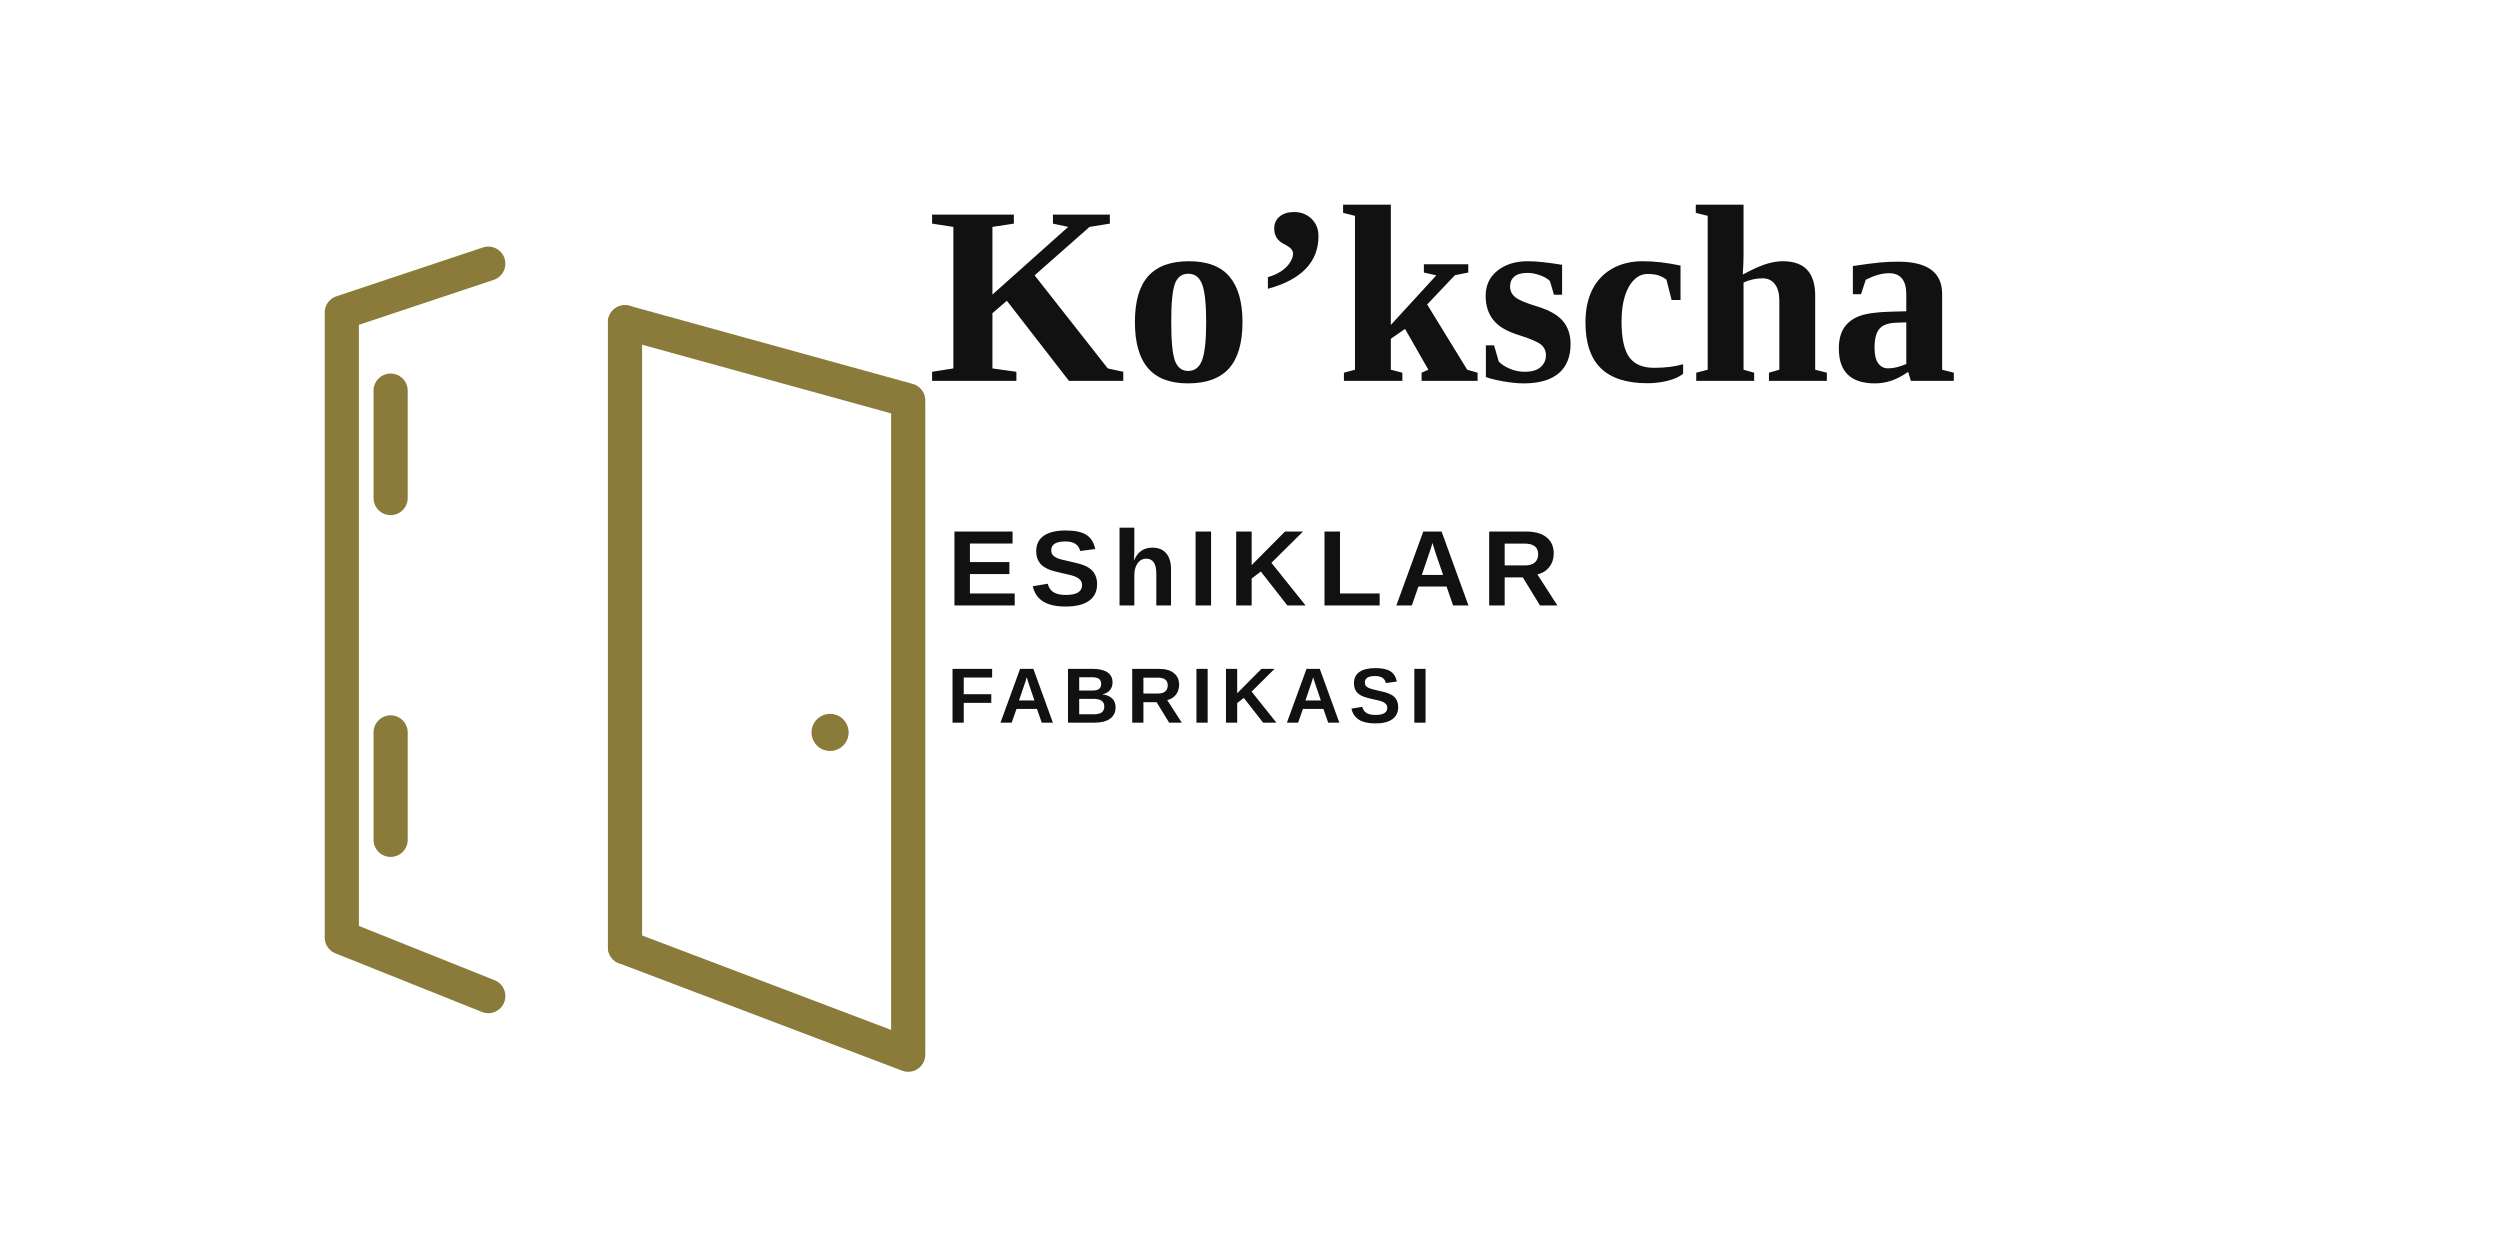
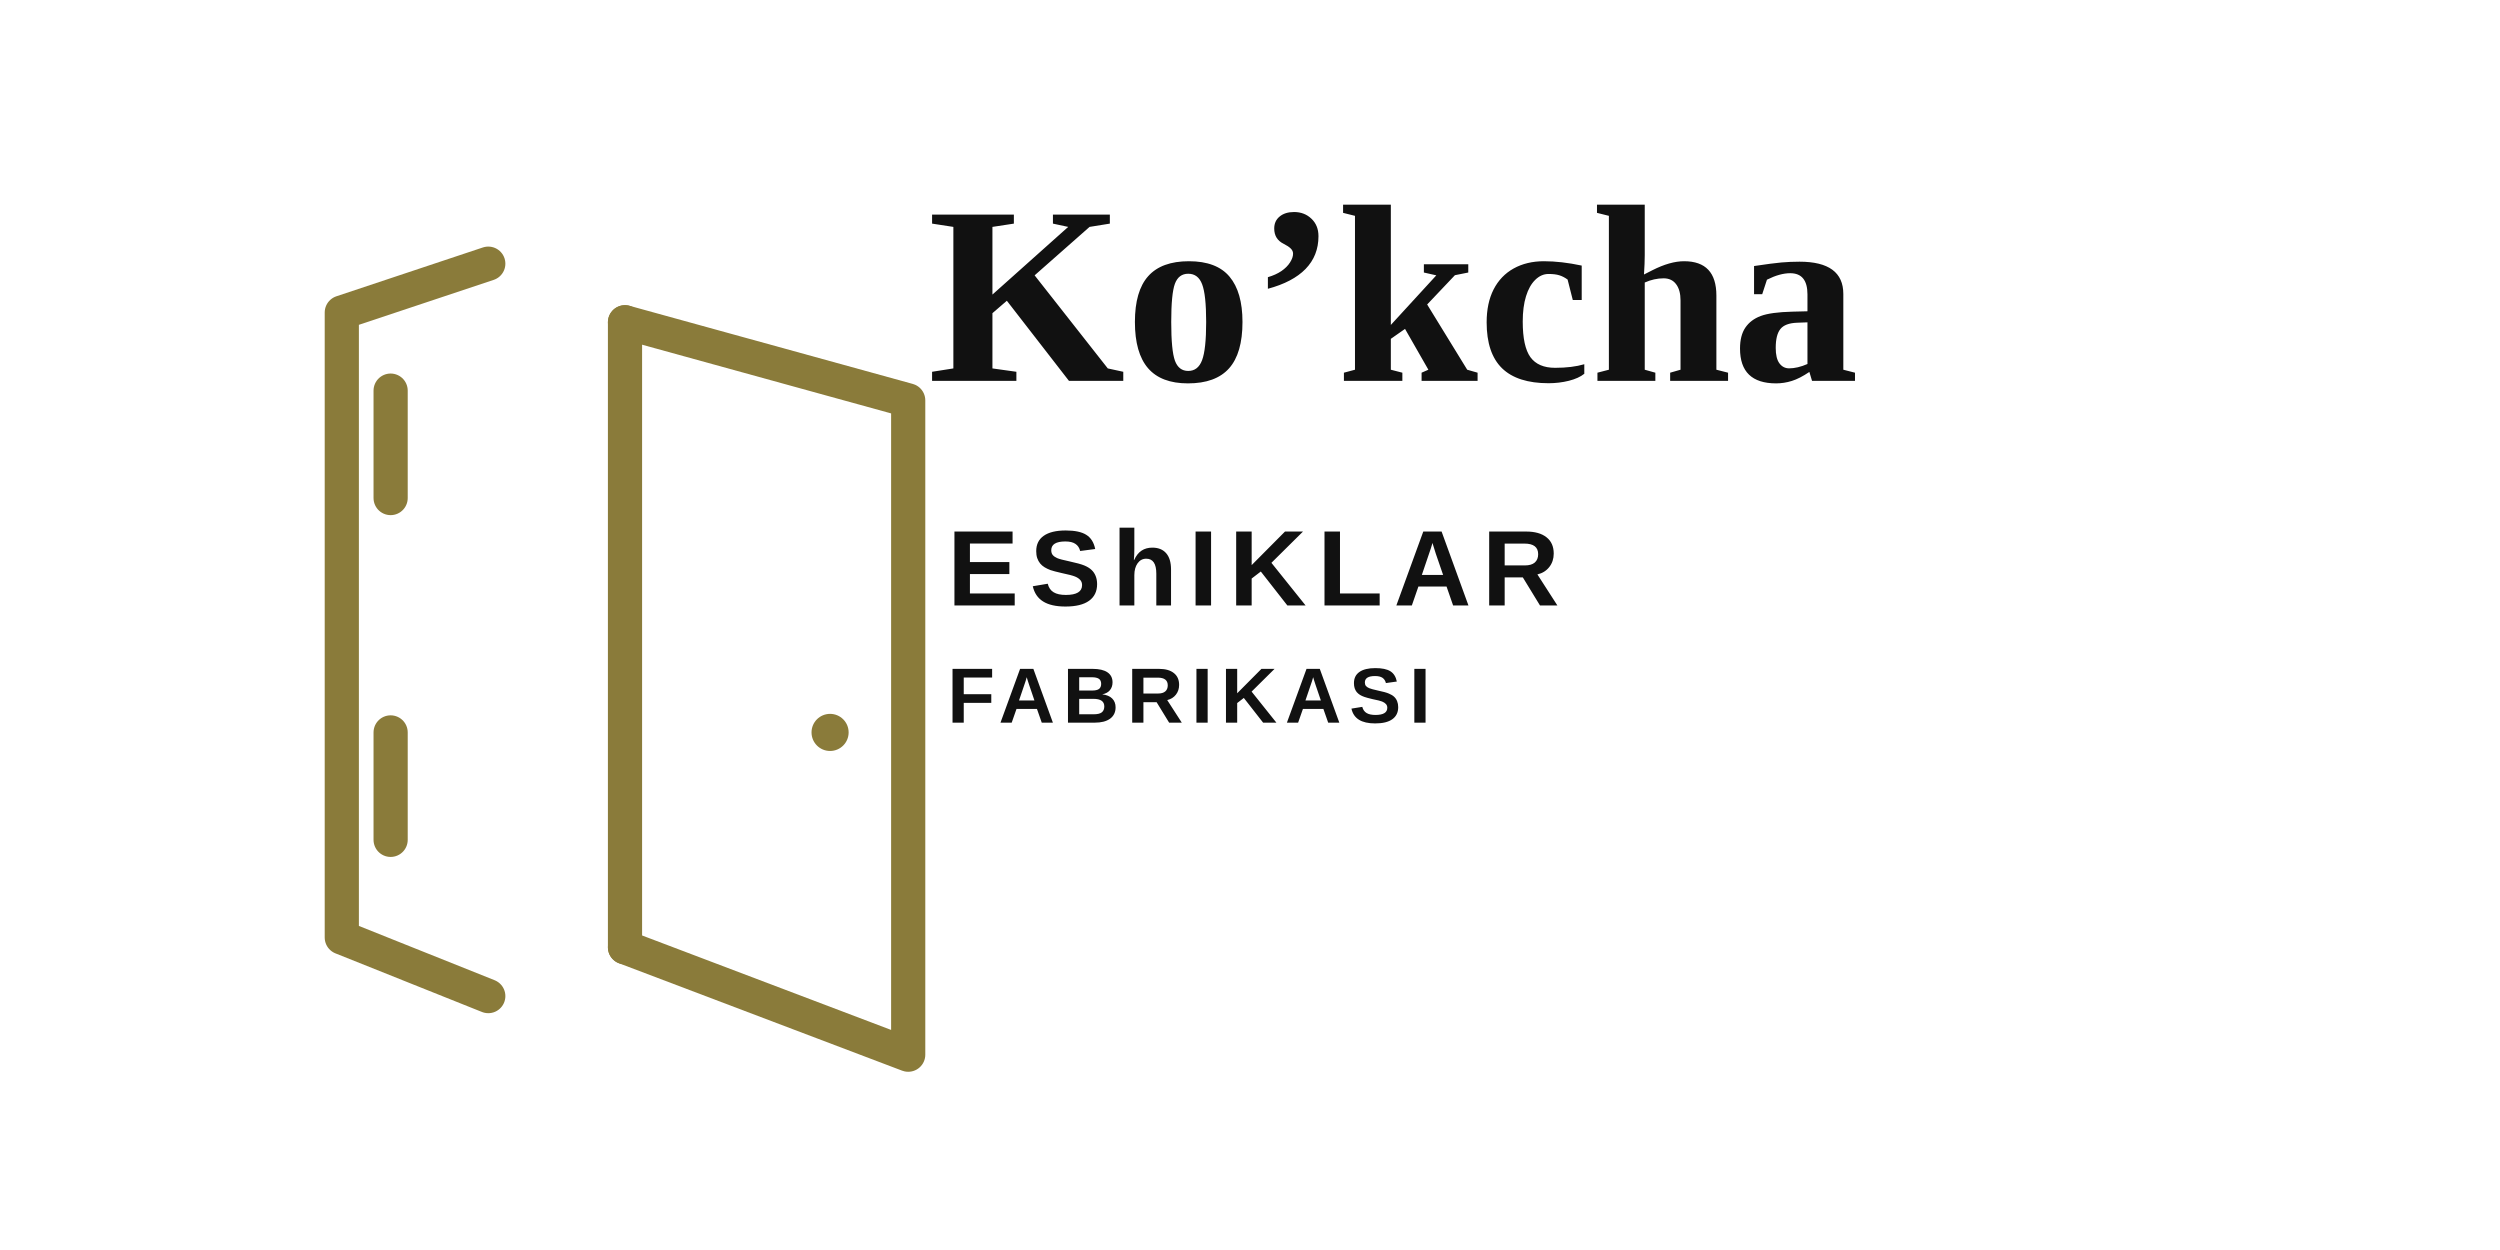
<svg xmlns="http://www.w3.org/2000/svg" width="512" height="256" viewBox="0 0 512 256">
  <g transform="translate(58,54)" fill="none" stroke="#8A7B3A" stroke-width="7" stroke-linecap="round" stroke-linejoin="round">
    <path d="M42 0 L12 10 L12 138 L42 150" />
    <path d="M70 12 L70 140" />
    <path d="M70 12 L128 28 L128 162 L70 140" />
    <path d="M22 26 L22 48" />
    <path d="M22 96 L22 118" />
    <circle cx="112" cy="96" r="3.8" fill="#8A7B3A" stroke="none" />
  </g>
  <g transform="translate(190,78)">
-     <text x="0" y="0" font-size="52" font-weight="700" font-family="Georgia, 'Times New Roman', serif" fill="#111111">Ko’kscha</text>
+     <text x="0" y="0" font-size="52" font-weight="700" font-family="Georgia, 'Times New Roman', serif" fill="#111111">Ko’kcha</text>
    <text x="4" y="46" font-size="22" font-weight="700" letter-spacing="2.2" font-family="Arial, Helvetica, sans-serif" fill="#111111">EShIKLAR</text>
    <text x="4" y="70" font-size="16" font-weight="600" letter-spacing="1.6" font-family="Arial, Helvetica, sans-serif" fill="#111111">FABRIKASI</text>
  </g>
</svg>
